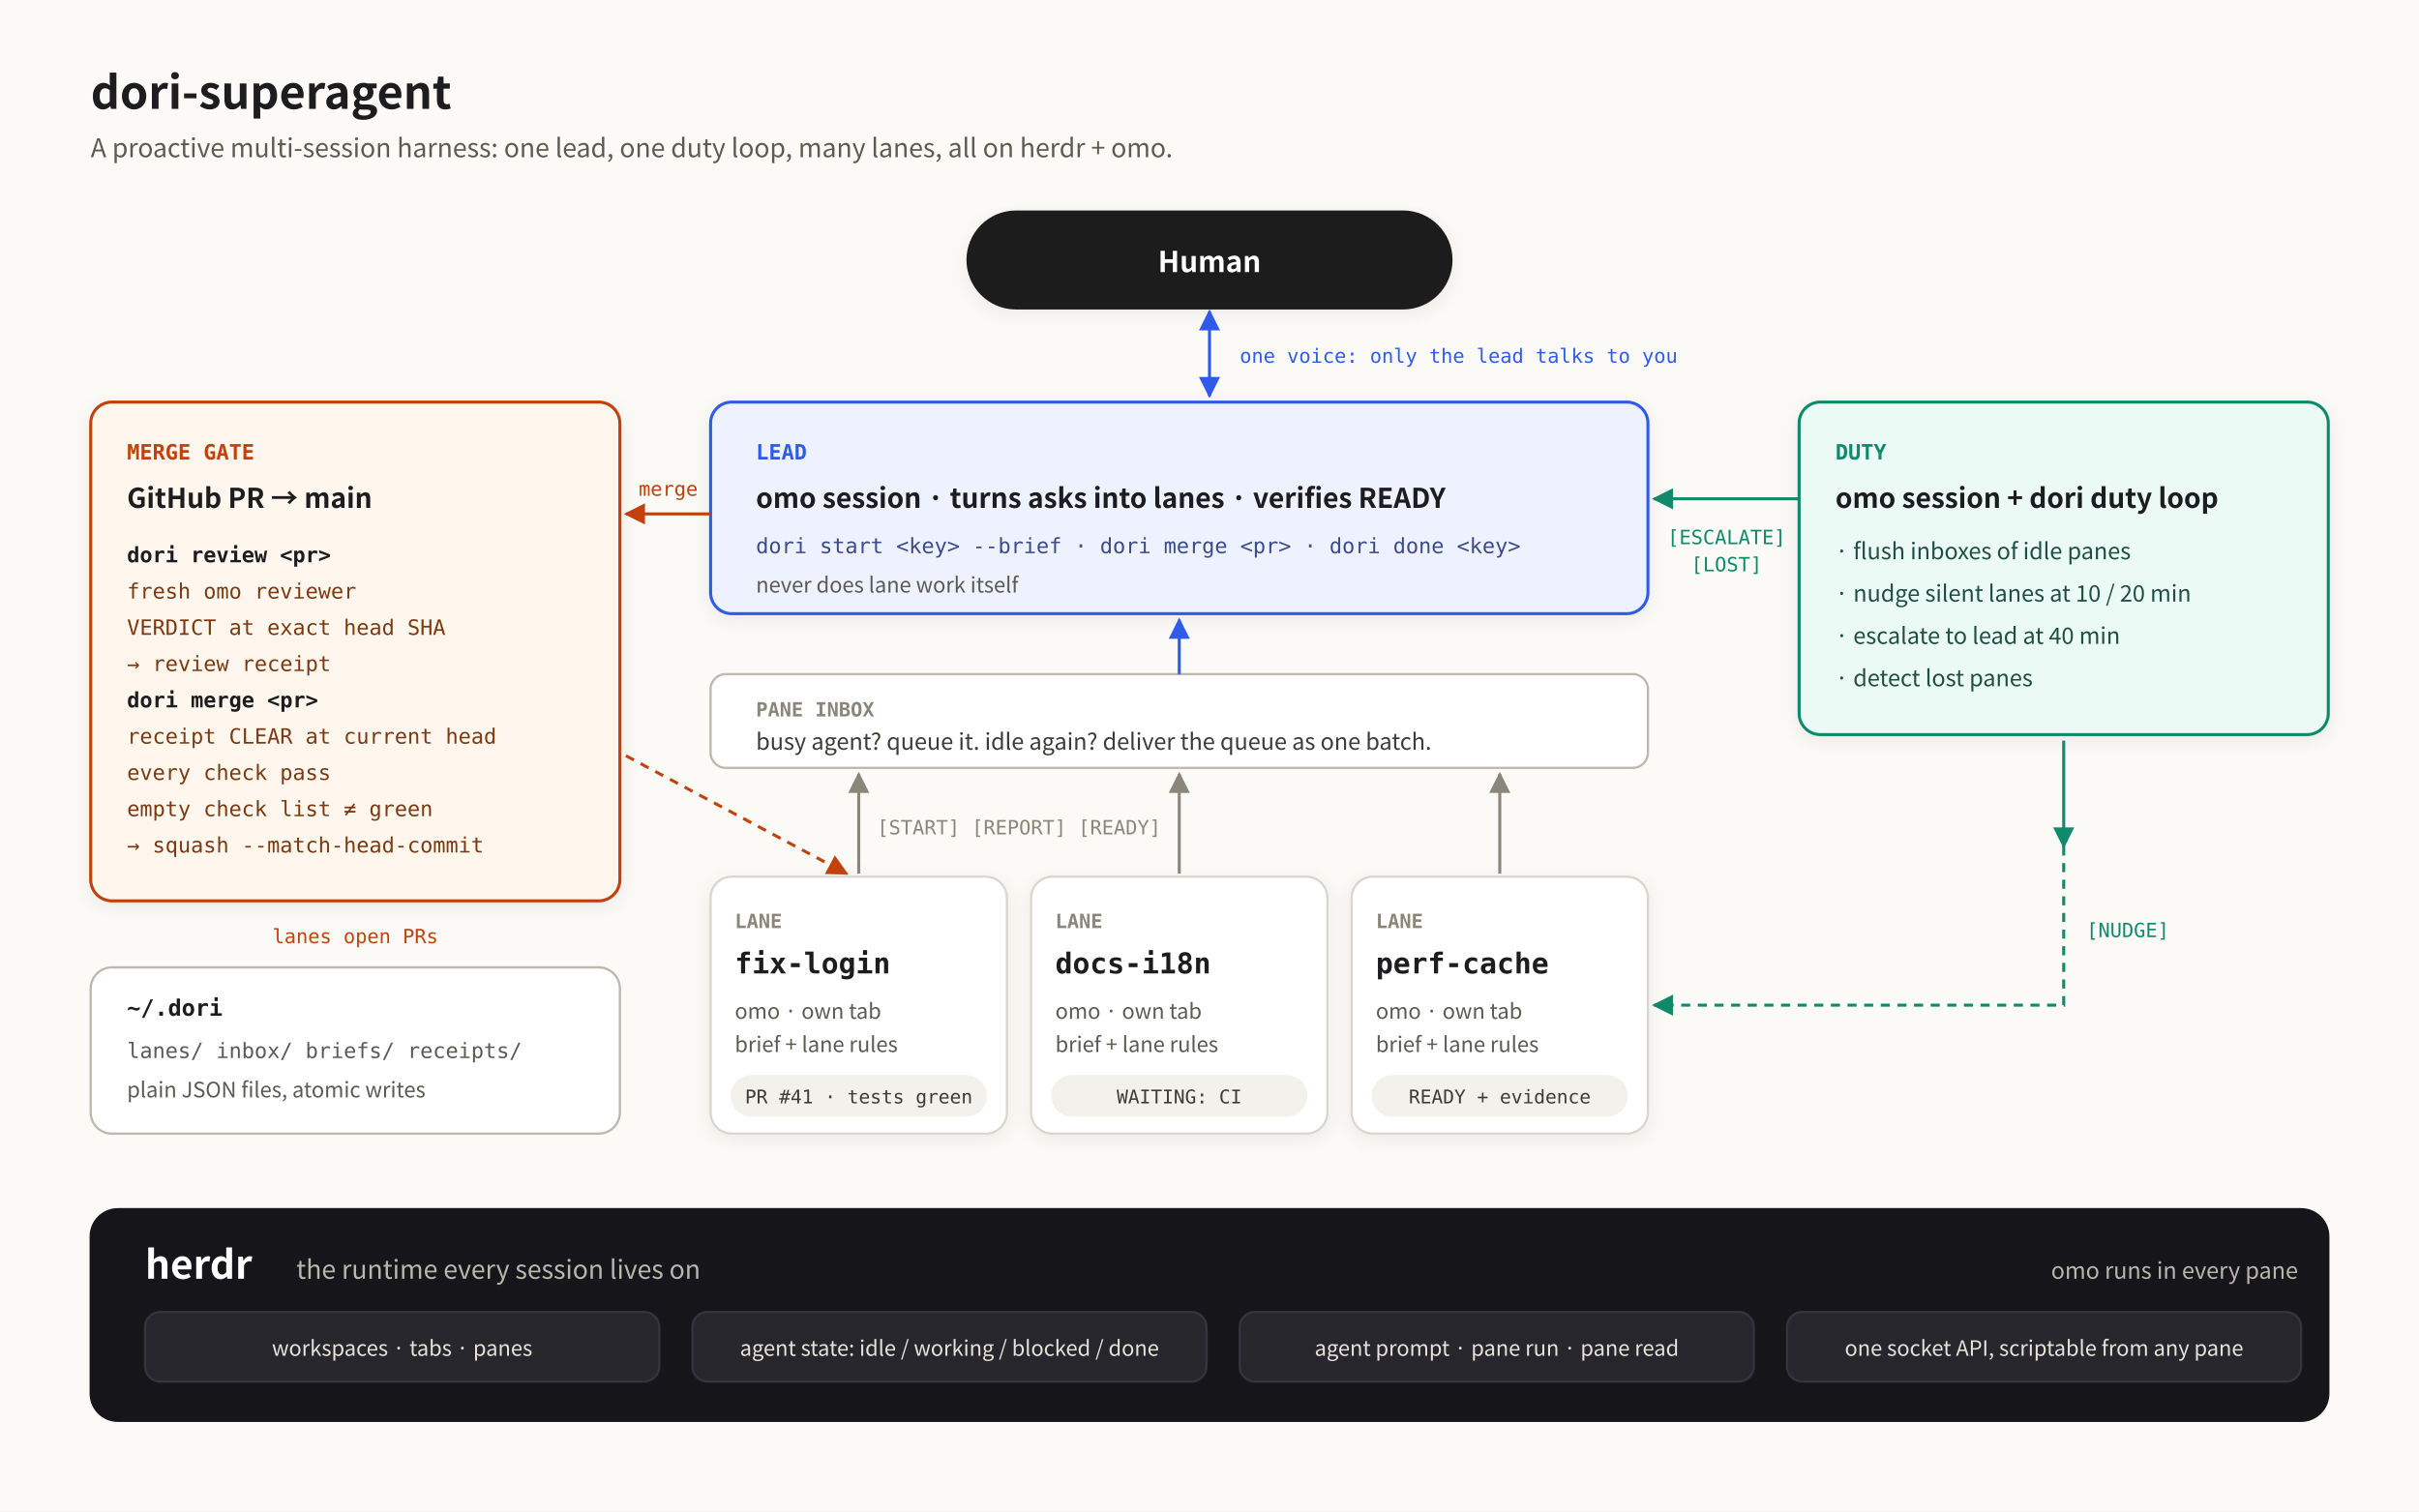
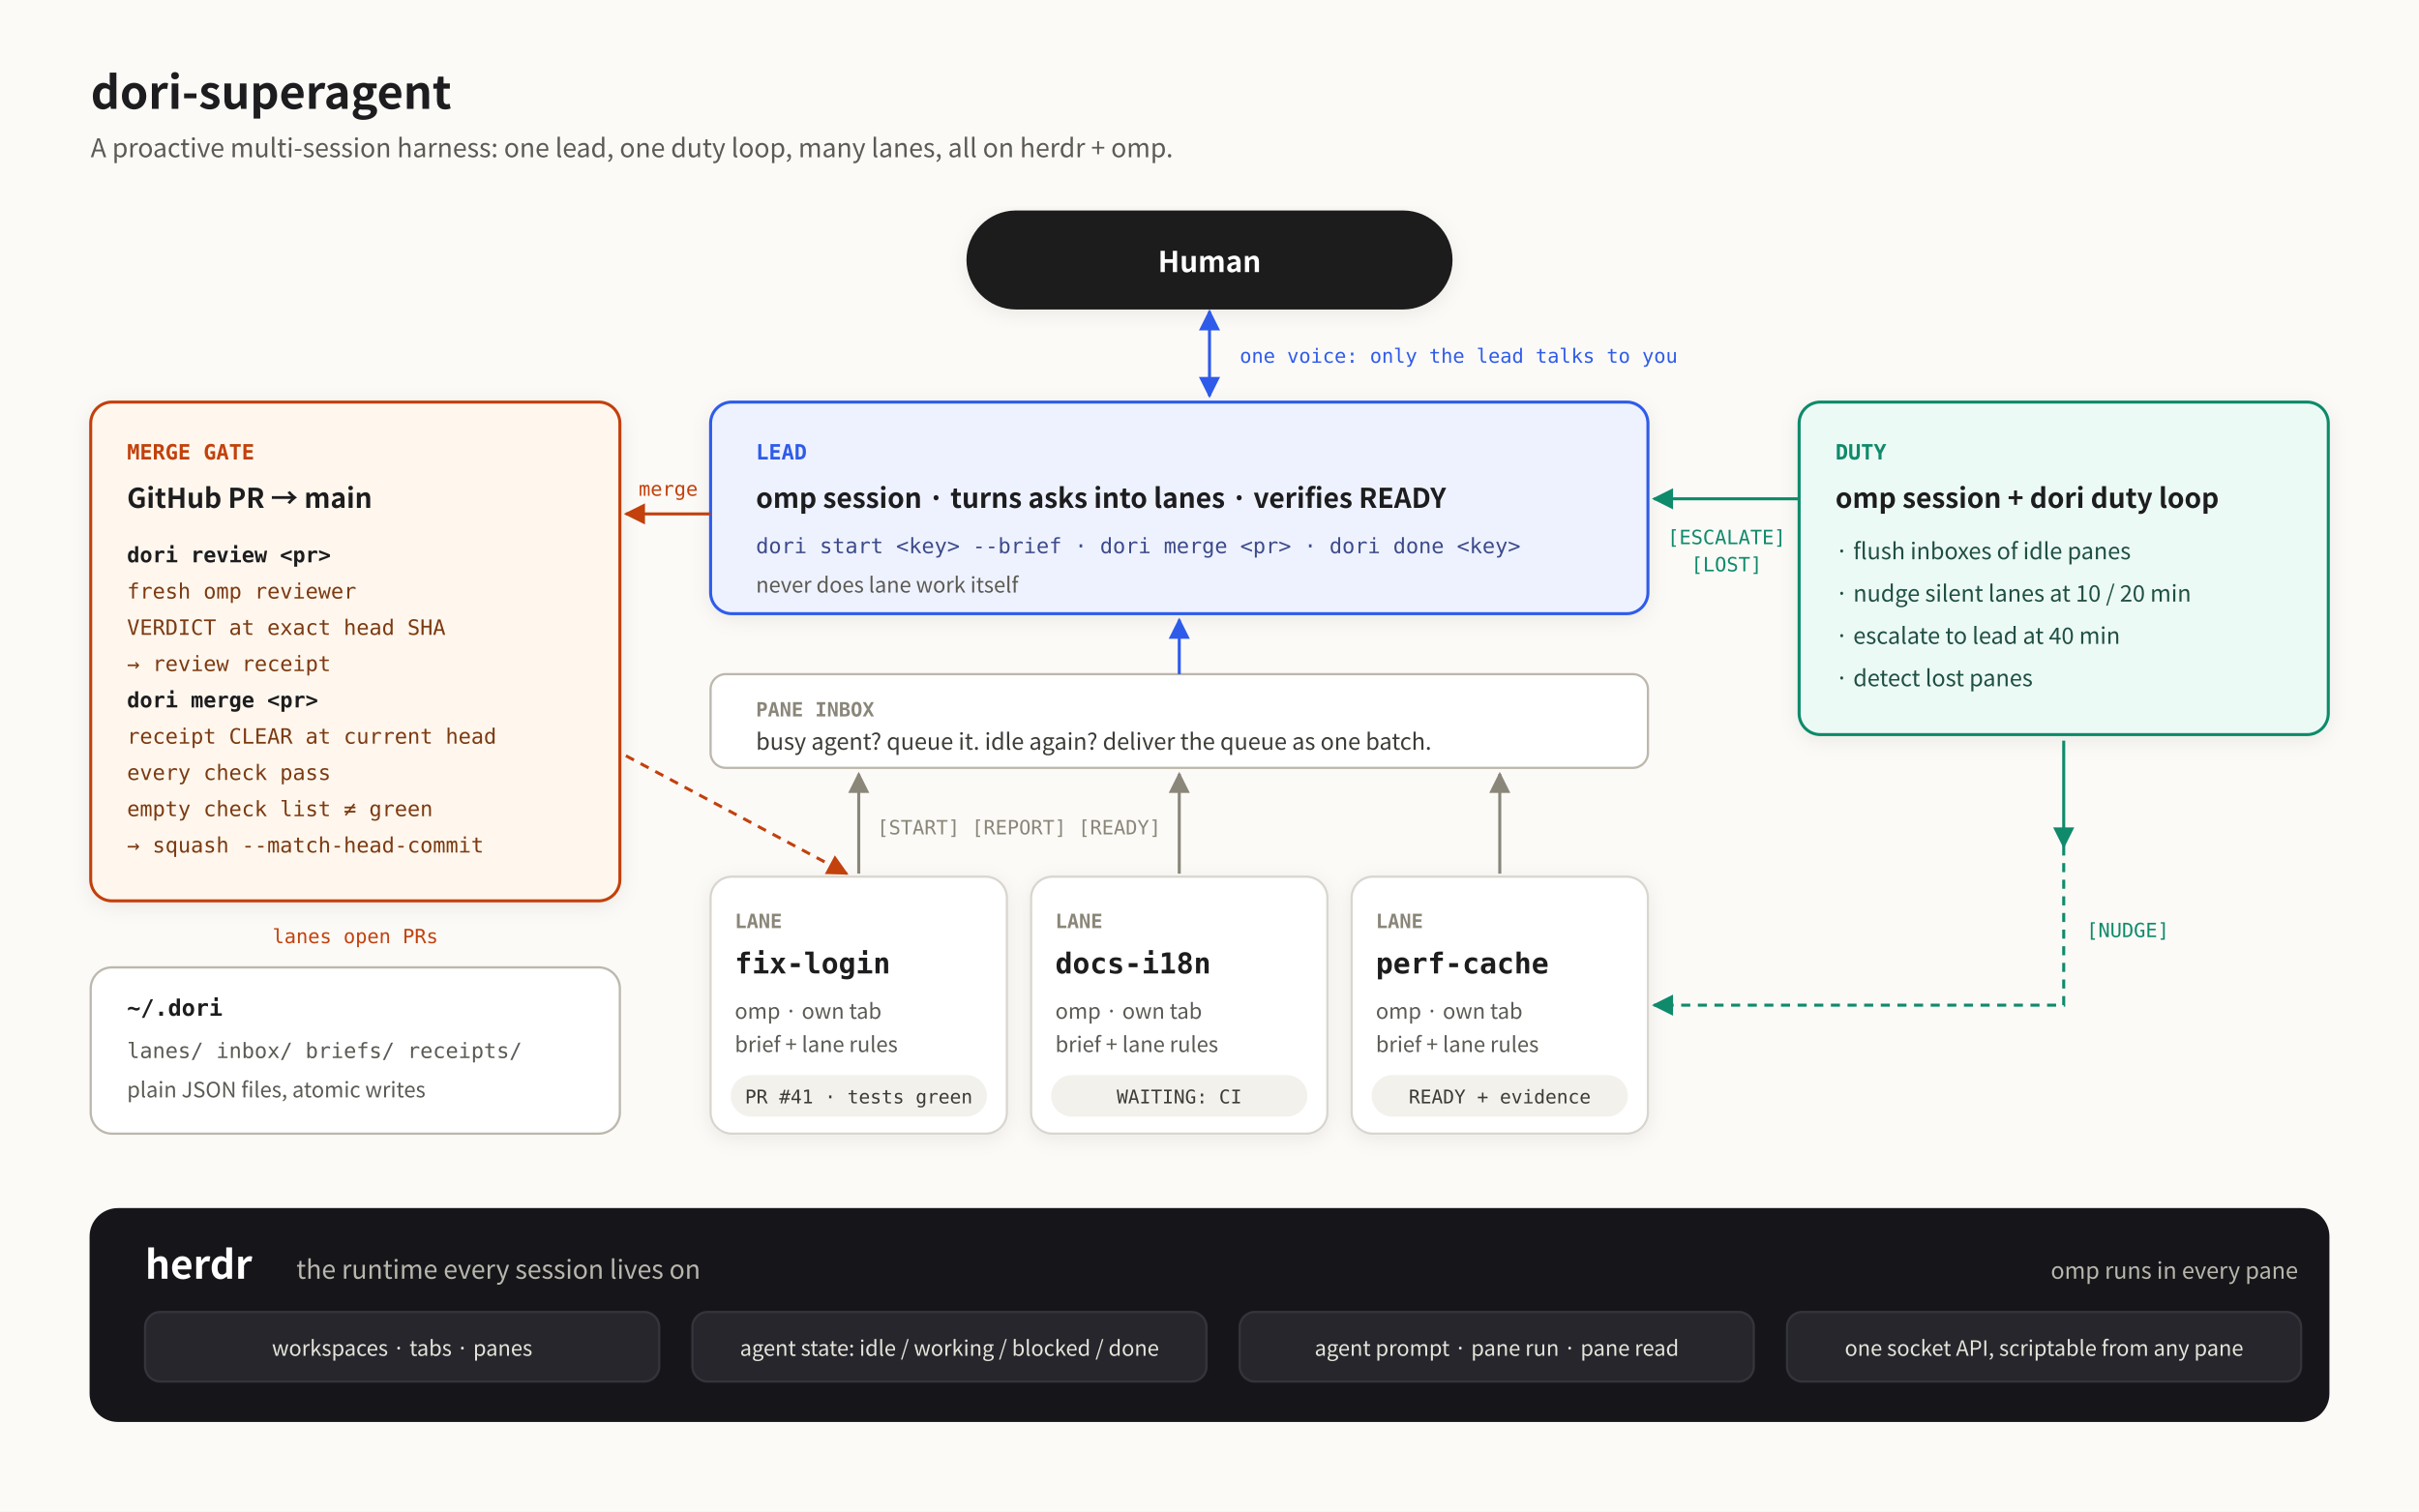
<svg xmlns="http://www.w3.org/2000/svg" width="1600" height="1000" viewBox="0 0 1600 1000">
  <defs>
    <marker id="ah-8a8679" viewBox="0 0 10 10" refX="9" refY="5" markerWidth="7" markerHeight="7" orient="auto">
      <path d="M0,0 L10,5 L0,10 z" fill="#8a8679" />
    </marker>
    <marker id="ahs-8a8679" viewBox="0 0 10 10" refX="1" refY="5" markerWidth="7" markerHeight="7" orient="auto">
      <path d="M10,0 L0,5 L10,10 z" fill="#8a8679" />
    </marker>
    <marker id="ah-2f5bea" viewBox="0 0 10 10" refX="9" refY="5" markerWidth="7" markerHeight="7" orient="auto">
      <path d="M0,0 L10,5 L0,10 z" fill="#2f5bea" />
    </marker>
    <marker id="ahs-2f5bea" viewBox="0 0 10 10" refX="1" refY="5" markerWidth="7" markerHeight="7" orient="auto">
      <path d="M10,0 L0,5 L10,10 z" fill="#2f5bea" />
    </marker>
    <marker id="ah-0f8a6b" viewBox="0 0 10 10" refX="9" refY="5" markerWidth="7" markerHeight="7" orient="auto">
      <path d="M0,0 L10,5 L0,10 z" fill="#0f8a6b" />
    </marker>
    <marker id="ahs-0f8a6b" viewBox="0 0 10 10" refX="1" refY="5" markerWidth="7" markerHeight="7" orient="auto">
      <path d="M10,0 L0,5 L10,10 z" fill="#0f8a6b" />
    </marker>
    <marker id="ah-c2410c" viewBox="0 0 10 10" refX="9" refY="5" markerWidth="7" markerHeight="7" orient="auto">
      <path d="M0,0 L10,5 L0,10 z" fill="#c2410c" />
    </marker>
    <marker id="ahs-c2410c" viewBox="0 0 10 10" refX="1" refY="5" markerWidth="7" markerHeight="7" orient="auto">
      <path d="M10,0 L0,5 L10,10 z" fill="#c2410c" />
    </marker>
    <marker id="ah-1d1d1f" viewBox="0 0 10 10" refX="9" refY="5" markerWidth="7" markerHeight="7" orient="auto">
      <path d="M0,0 L10,5 L0,10 z" fill="#1d1d1f" />
    </marker>
    <marker id="ahs-1d1d1f" viewBox="0 0 10 10" refX="1" refY="5" markerWidth="7" markerHeight="7" orient="auto">
      <path d="M10,0 L0,5 L10,10 z" fill="#1d1d1f" />
    </marker>
    <filter id="sh" x="-10%" y="-10%" width="120%" height="130%">
      <feDropShadow dx="0" dy="3" stdDeviation="6" flood-color="#000" flood-opacity="0.07" />
    </filter>
  </defs>
  <rect width="1600" height="1000" fill="#fbfaf7" />
  <text x="60" y="72" font-family="'Noto Sans CJK JP','DejaVu Sans',sans-serif" font-size="30" font-weight="700" fill="#1d1d1f" text-anchor="start">dori-superagent</text>
-   <text x="60" y="104" font-family="'Noto Sans CJK JP','DejaVu Sans',sans-serif" font-size="17" font-weight="400" fill="#5c5a54" text-anchor="start">A proactive multi-session harness: one lead, one duty loop, many lanes, all on herdr + omo.</text>
+   <text x="60" y="104" font-family="'Noto Sans CJK JP','DejaVu Sans',sans-serif" font-size="17" font-weight="400" fill="#5c5a54" text-anchor="start">A proactive multi-session harness: one lead, one duty loop, many lanes, all on herdr + omp.</text>
  <g filter="url(#sh)">
    <rect x="640" y="140" width="320" height="64" rx="32" fill="#1d1d1f" stroke="#1d1d1f" stroke-width="1.5" />
  </g>
  <text x="800" y="180" font-family="'Noto Sans CJK JP','DejaVu Sans',sans-serif" font-size="19" font-weight="700" fill="#fff" text-anchor="middle">Human</text>
  <line x1="800" y1="206" x2="800" y2="262" stroke="#2f5bea" stroke-width="2" marker-end="url(#ah-2f5bea)" marker-start="url(#ahs-2f5bea)" />
  <text x="820" y="240" font-family="'DejaVu Sans Mono',monospace" font-size="13" font-weight="400" fill="#2f5bea" text-anchor="start">one voice: only the lead talks to you</text>
  <g filter="url(#sh)">
    <rect x="470" y="266" width="620" height="140" rx="14" fill="#eef2ff" stroke="#2f5bea" stroke-width="2" />
  </g>
  <text x="500" y="304" font-family="'DejaVu Sans Mono',monospace" font-size="14" font-weight="700" fill="#2f5bea" text-anchor="start">LEAD</text>
-   <text x="500" y="336" font-family="'Noto Sans CJK JP','DejaVu Sans',sans-serif" font-size="18" font-weight="600" fill="#1d1d1f" text-anchor="start">omo session · turns asks into lanes · verifies READY</text>
+   <text x="500" y="336" font-family="'Noto Sans CJK JP','DejaVu Sans',sans-serif" font-size="18" font-weight="600" fill="#1d1d1f" text-anchor="start">omp session · turns asks into lanes · verifies READY</text>
  <text x="500" y="366" font-family="'DejaVu Sans Mono',monospace" font-size="14" font-weight="400" fill="#3c4a8a" text-anchor="start">dori start &lt;key&gt; --brief   ·   dori merge &lt;pr&gt;   ·   dori done &lt;key&gt;</text>
  <text x="500" y="392" font-family="'Noto Sans CJK JP','DejaVu Sans',sans-serif" font-size="14" font-weight="400" fill="#5c5a54" text-anchor="start">never does lane work itself</text>
  <g filter="url(#sh)">
    <rect x="1190" y="266" width="350" height="220" rx="14" fill="#ecfaf5" stroke="#0f8a6b" stroke-width="2" />
  </g>
  <text x="1214" y="304" font-family="'DejaVu Sans Mono',monospace" font-size="14" font-weight="700" fill="#0f8a6b" text-anchor="start">DUTY</text>
-   <text x="1214" y="336" font-family="'Noto Sans CJK JP','DejaVu Sans',sans-serif" font-size="18" font-weight="600" fill="#1d1d1f" text-anchor="start">omo session + dori duty loop</text>
+   <text x="1214" y="336" font-family="'Noto Sans CJK JP','DejaVu Sans',sans-serif" font-size="18" font-weight="600" fill="#1d1d1f" text-anchor="start">omp session + dori duty loop</text>
  <text x="1214" y="370" font-family="'Noto Sans CJK JP','DejaVu Sans',sans-serif" font-size="15" font-weight="400" fill="#1f4f43" text-anchor="start">· flush inboxes of idle panes</text>
  <text x="1214" y="398" font-family="'Noto Sans CJK JP','DejaVu Sans',sans-serif" font-size="15" font-weight="400" fill="#1f4f43" text-anchor="start">· nudge silent lanes at 10 / 20 min</text>
  <text x="1214" y="426" font-family="'Noto Sans CJK JP','DejaVu Sans',sans-serif" font-size="15" font-weight="400" fill="#1f4f43" text-anchor="start">· escalate to lead at 40 min</text>
  <text x="1214" y="454" font-family="'Noto Sans CJK JP','DejaVu Sans',sans-serif" font-size="15" font-weight="400" fill="#1f4f43" text-anchor="start">· detect lost panes</text>
  <line x1="1190" y1="330" x2="1094" y2="330" stroke="#0f8a6b" stroke-width="2" marker-end="url(#ah-0f8a6b)" />
  <text x="1142" y="360" font-family="'DejaVu Sans Mono',monospace" font-size="13" font-weight="400" fill="#0f8a6b" text-anchor="middle">[ESCALATE]</text>
  <text x="1142" y="378" font-family="'DejaVu Sans Mono',monospace" font-size="13" font-weight="400" fill="#0f8a6b" text-anchor="middle">[LOST]</text>
  <g filter="url(#sh)">
    <rect x="60" y="266" width="350" height="330" rx="14" fill="#fff7ed" stroke="#c2410c" stroke-width="2" />
  </g>
  <text x="84" y="304" font-family="'DejaVu Sans Mono',monospace" font-size="14" font-weight="700" fill="#c2410c" text-anchor="start">MERGE GATE</text>
  <text x="84" y="336" font-family="'Noto Sans CJK JP','DejaVu Sans',sans-serif" font-size="18" font-weight="600" fill="#1d1d1f" text-anchor="start">GitHub PR → main</text>
  <text x="84" y="372" font-family="'DejaVu Sans Mono',monospace" font-size="14" font-weight="700" fill="#1d1d1f" text-anchor="start">dori review &lt;pr&gt;</text>
-   <text x="84" y="396" font-family="'DejaVu Sans Mono',monospace" font-size="14" font-weight="400" fill="#7c3a12" text-anchor="start">  fresh omo reviewer</text>
+   <text x="84" y="396" font-family="'DejaVu Sans Mono',monospace" font-size="14" font-weight="400" fill="#7c3a12" text-anchor="start">  fresh omp reviewer</text>
  <text x="84" y="420" font-family="'DejaVu Sans Mono',monospace" font-size="14" font-weight="400" fill="#7c3a12" text-anchor="start">  VERDICT at exact head SHA</text>
  <text x="84" y="444" font-family="'DejaVu Sans Mono',monospace" font-size="14" font-weight="400" fill="#7c3a12" text-anchor="start">  → review receipt</text>
  <text x="84" y="468" font-family="'DejaVu Sans Mono',monospace" font-size="14" font-weight="700" fill="#1d1d1f" text-anchor="start">dori merge &lt;pr&gt;</text>
  <text x="84" y="492" font-family="'DejaVu Sans Mono',monospace" font-size="14" font-weight="400" fill="#7c3a12" text-anchor="start">  receipt CLEAR at current head</text>
  <text x="84" y="516" font-family="'DejaVu Sans Mono',monospace" font-size="14" font-weight="400" fill="#7c3a12" text-anchor="start">  every check pass</text>
  <text x="84" y="540" font-family="'DejaVu Sans Mono',monospace" font-size="14" font-weight="400" fill="#7c3a12" text-anchor="start">  empty check list ≠ green</text>
  <text x="84" y="564" font-family="'DejaVu Sans Mono',monospace" font-size="14" font-weight="400" fill="#7c3a12" text-anchor="start">  → squash --match-head-commit</text>
  <line x1="470" y1="340" x2="414" y2="340" stroke="#c2410c" stroke-width="2" marker-end="url(#ah-c2410c)" />
  <text x="442" y="328" font-family="'DejaVu Sans Mono',monospace" font-size="13" font-weight="400" fill="#c2410c" text-anchor="middle">merge</text>
  <rect x="470" y="446" width="620" height="62" rx="10" fill="#fff" stroke="#bdb8ad" stroke-width="1.5" />
  <text x="500" y="474" font-family="'DejaVu Sans Mono',monospace" font-size="13" font-weight="700" fill="#8a8679" text-anchor="start">PANE INBOX</text>
  <text x="500" y="496" font-family="'Noto Sans CJK JP','DejaVu Sans',sans-serif" font-size="15" font-weight="400" fill="#3d3b36" text-anchor="start">busy agent? queue it. idle again? deliver the queue as one batch.</text>
  <line x1="780" y1="446" x2="780" y2="410" stroke="#2f5bea" stroke-width="2" marker-end="url(#ah-2f5bea)" />
  <g filter="url(#sh)">
    <rect x="470" y="580" width="196" height="170" rx="14" fill="#fff" stroke="#d9d6cf" stroke-width="1.5" />
  </g>
  <text x="486" y="614" font-family="'DejaVu Sans Mono',monospace" font-size="13" font-weight="700" fill="#8a8679" text-anchor="start">LANE</text>
  <text x="486" y="644" font-family="'DejaVu Sans Mono',monospace" font-size="19" font-weight="700" fill="#1d1d1f" text-anchor="start">fix-login</text>
-   <text x="486" y="674" font-family="'Noto Sans CJK JP','DejaVu Sans',sans-serif" font-size="14" font-weight="400" fill="#5c5a54" text-anchor="start">omo · own tab</text>
+   <text x="486" y="674" font-family="'Noto Sans CJK JP','DejaVu Sans',sans-serif" font-size="14" font-weight="400" fill="#5c5a54" text-anchor="start">omp · own tab</text>
  <text x="486" y="696" font-family="'Noto Sans CJK JP','DejaVu Sans',sans-serif" font-size="14" font-weight="400" fill="#5c5a54" text-anchor="start">brief + lane rules</text>
  <rect x="484" y="712" width="168" height="26" rx="13" fill="#f3f1ec" stroke="#f3f1ec" stroke-width="1.5" />
  <text x="568" y="730" font-family="'DejaVu Sans Mono',monospace" font-size="12.5" font-weight="400" fill="#3d3b36" text-anchor="middle">PR #41 · tests green</text>
  <line x1="568" y1="578" x2="568" y2="512" stroke="#8a8679" stroke-width="2" marker-end="url(#ah-8a8679)" />
  <g filter="url(#sh)">
    <rect x="682" y="580" width="196" height="170" rx="14" fill="#fff" stroke="#d9d6cf" stroke-width="1.5" />
  </g>
  <text x="698" y="614" font-family="'DejaVu Sans Mono',monospace" font-size="13" font-weight="700" fill="#8a8679" text-anchor="start">LANE</text>
  <text x="698" y="644" font-family="'DejaVu Sans Mono',monospace" font-size="19" font-weight="700" fill="#1d1d1f" text-anchor="start">docs-i18n</text>
-   <text x="698" y="674" font-family="'Noto Sans CJK JP','DejaVu Sans',sans-serif" font-size="14" font-weight="400" fill="#5c5a54" text-anchor="start">omo · own tab</text>
+   <text x="698" y="674" font-family="'Noto Sans CJK JP','DejaVu Sans',sans-serif" font-size="14" font-weight="400" fill="#5c5a54" text-anchor="start">omp · own tab</text>
  <text x="698" y="696" font-family="'Noto Sans CJK JP','DejaVu Sans',sans-serif" font-size="14" font-weight="400" fill="#5c5a54" text-anchor="start">brief + lane rules</text>
  <rect x="696" y="712" width="168" height="26" rx="13" fill="#f3f1ec" stroke="#f3f1ec" stroke-width="1.5" />
  <text x="780" y="730" font-family="'DejaVu Sans Mono',monospace" font-size="12.5" font-weight="400" fill="#3d3b36" text-anchor="middle">WAITING: CI</text>
  <line x1="780" y1="578" x2="780" y2="512" stroke="#8a8679" stroke-width="2" marker-end="url(#ah-8a8679)" />
  <g filter="url(#sh)">
    <rect x="894" y="580" width="196" height="170" rx="14" fill="#fff" stroke="#d9d6cf" stroke-width="1.5" />
  </g>
  <text x="910" y="614" font-family="'DejaVu Sans Mono',monospace" font-size="13" font-weight="700" fill="#8a8679" text-anchor="start">LANE</text>
  <text x="910" y="644" font-family="'DejaVu Sans Mono',monospace" font-size="19" font-weight="700" fill="#1d1d1f" text-anchor="start">perf-cache</text>
-   <text x="910" y="674" font-family="'Noto Sans CJK JP','DejaVu Sans',sans-serif" font-size="14" font-weight="400" fill="#5c5a54" text-anchor="start">omo · own tab</text>
+   <text x="910" y="674" font-family="'Noto Sans CJK JP','DejaVu Sans',sans-serif" font-size="14" font-weight="400" fill="#5c5a54" text-anchor="start">omp · own tab</text>
  <text x="910" y="696" font-family="'Noto Sans CJK JP','DejaVu Sans',sans-serif" font-size="14" font-weight="400" fill="#5c5a54" text-anchor="start">brief + lane rules</text>
  <rect x="908" y="712" width="168" height="26" rx="13" fill="#f3f1ec" stroke="#f3f1ec" stroke-width="1.5" />
  <text x="992" y="730" font-family="'DejaVu Sans Mono',monospace" font-size="12.5" font-weight="400" fill="#3d3b36" text-anchor="middle">READY + evidence</text>
  <line x1="992" y1="578" x2="992" y2="512" stroke="#8a8679" stroke-width="2" marker-end="url(#ah-8a8679)" />
  <text x="674" y="552" font-family="'DejaVu Sans Mono',monospace" font-size="13" font-weight="400" fill="#8a8679" text-anchor="middle">[START] [REPORT] [READY]</text>
  <line x1="1365" y1="490" x2="1365" y2="560" stroke="#0f8a6b" stroke-width="2" marker-end="url(#ah-0f8a6b)" />
  <path d="M1365 560 L1365 665 L1094 665" fill="none" stroke="#0f8a6b" stroke-width="2" stroke-dasharray="6 5" marker-end="url(#ah-0f8a6b)" />
  <text x="1380" y="620" font-family="'DejaVu Sans Mono',monospace" font-size="13" font-weight="400" fill="#0f8a6b" text-anchor="start">[NUDGE]</text>
  <line x1="414" y1="500" x2="560" y2="578" stroke="#c2410c" stroke-width="2" stroke-dasharray="6 5" marker-end="url(#ah-c2410c)" />
  <text x="235" y="624" font-family="'DejaVu Sans Mono',monospace" font-size="13" font-weight="400" fill="#c2410c" text-anchor="middle">lanes open PRs</text>
  <rect x="60" y="640" width="350" height="110" rx="14" fill="#fff" stroke="#bdb8ad" stroke-width="1.5" />
  <text x="84" y="672" font-family="'DejaVu Sans Mono',monospace" font-size="15" font-weight="700" fill="#1d1d1f" text-anchor="start">~/.dori</text>
  <text x="84" y="700" font-family="'DejaVu Sans Mono',monospace" font-size="14" font-weight="400" fill="#5c5a54" text-anchor="start">lanes/  inbox/  briefs/  receipts/</text>
  <text x="84" y="726" font-family="'Noto Sans CJK JP','DejaVu Sans',sans-serif" font-size="14" font-weight="400" fill="#5c5a54" text-anchor="start">plain JSON files, atomic writes</text>
  <rect x="60" y="800" width="1480" height="140" rx="18" fill="#16161a" stroke="#16161a" stroke-width="1.5" />
  <text x="96" y="846" font-family="'Noto Sans CJK JP','DejaVu Sans',sans-serif" font-size="26" font-weight="700" fill="#fff" text-anchor="start">herdr</text>
  <text x="196" y="846" font-family="'Noto Sans CJK JP','DejaVu Sans',sans-serif" font-size="17" font-weight="400" fill="#b9b6ad" text-anchor="start">the runtime every session lives on</text>
  <rect x="96" y="868" width="340" height="46" rx="10" fill="#26262c" stroke="#34343c" stroke-width="1.5" />
  <text x="266" y="897" font-family="'Noto Sans CJK JP','DejaVu Sans',sans-serif" font-size="14" font-weight="400" fill="#e6e3da" text-anchor="middle">workspaces · tabs · panes</text>
  <rect x="458" y="868" width="340" height="46" rx="10" fill="#26262c" stroke="#34343c" stroke-width="1.5" />
  <text x="628" y="897" font-family="'Noto Sans CJK JP','DejaVu Sans',sans-serif" font-size="14" font-weight="400" fill="#e6e3da" text-anchor="middle">agent state: idle / working / blocked / done</text>
  <rect x="820" y="868" width="340" height="46" rx="10" fill="#26262c" stroke="#34343c" stroke-width="1.5" />
  <text x="990" y="897" font-family="'Noto Sans CJK JP','DejaVu Sans',sans-serif" font-size="14" font-weight="400" fill="#e6e3da" text-anchor="middle">agent prompt · pane run · pane read</text>
  <rect x="1182" y="868" width="340" height="46" rx="10" fill="#26262c" stroke="#34343c" stroke-width="1.5" />
  <text x="1352" y="897" font-family="'Noto Sans CJK JP','DejaVu Sans',sans-serif" font-size="14" font-weight="400" fill="#e6e3da" text-anchor="middle">one socket API, scriptable from any pane</text>
-   <text x="1520" y="846" font-family="'Noto Sans CJK JP','DejaVu Sans',sans-serif" font-size="15" font-weight="400" fill="#b9b6ad" text-anchor="end">omo runs in every pane</text>
+   <text x="1520" y="846" font-family="'Noto Sans CJK JP','DejaVu Sans',sans-serif" font-size="15" font-weight="400" fill="#b9b6ad" text-anchor="end">omp runs in every pane</text>
</svg>
